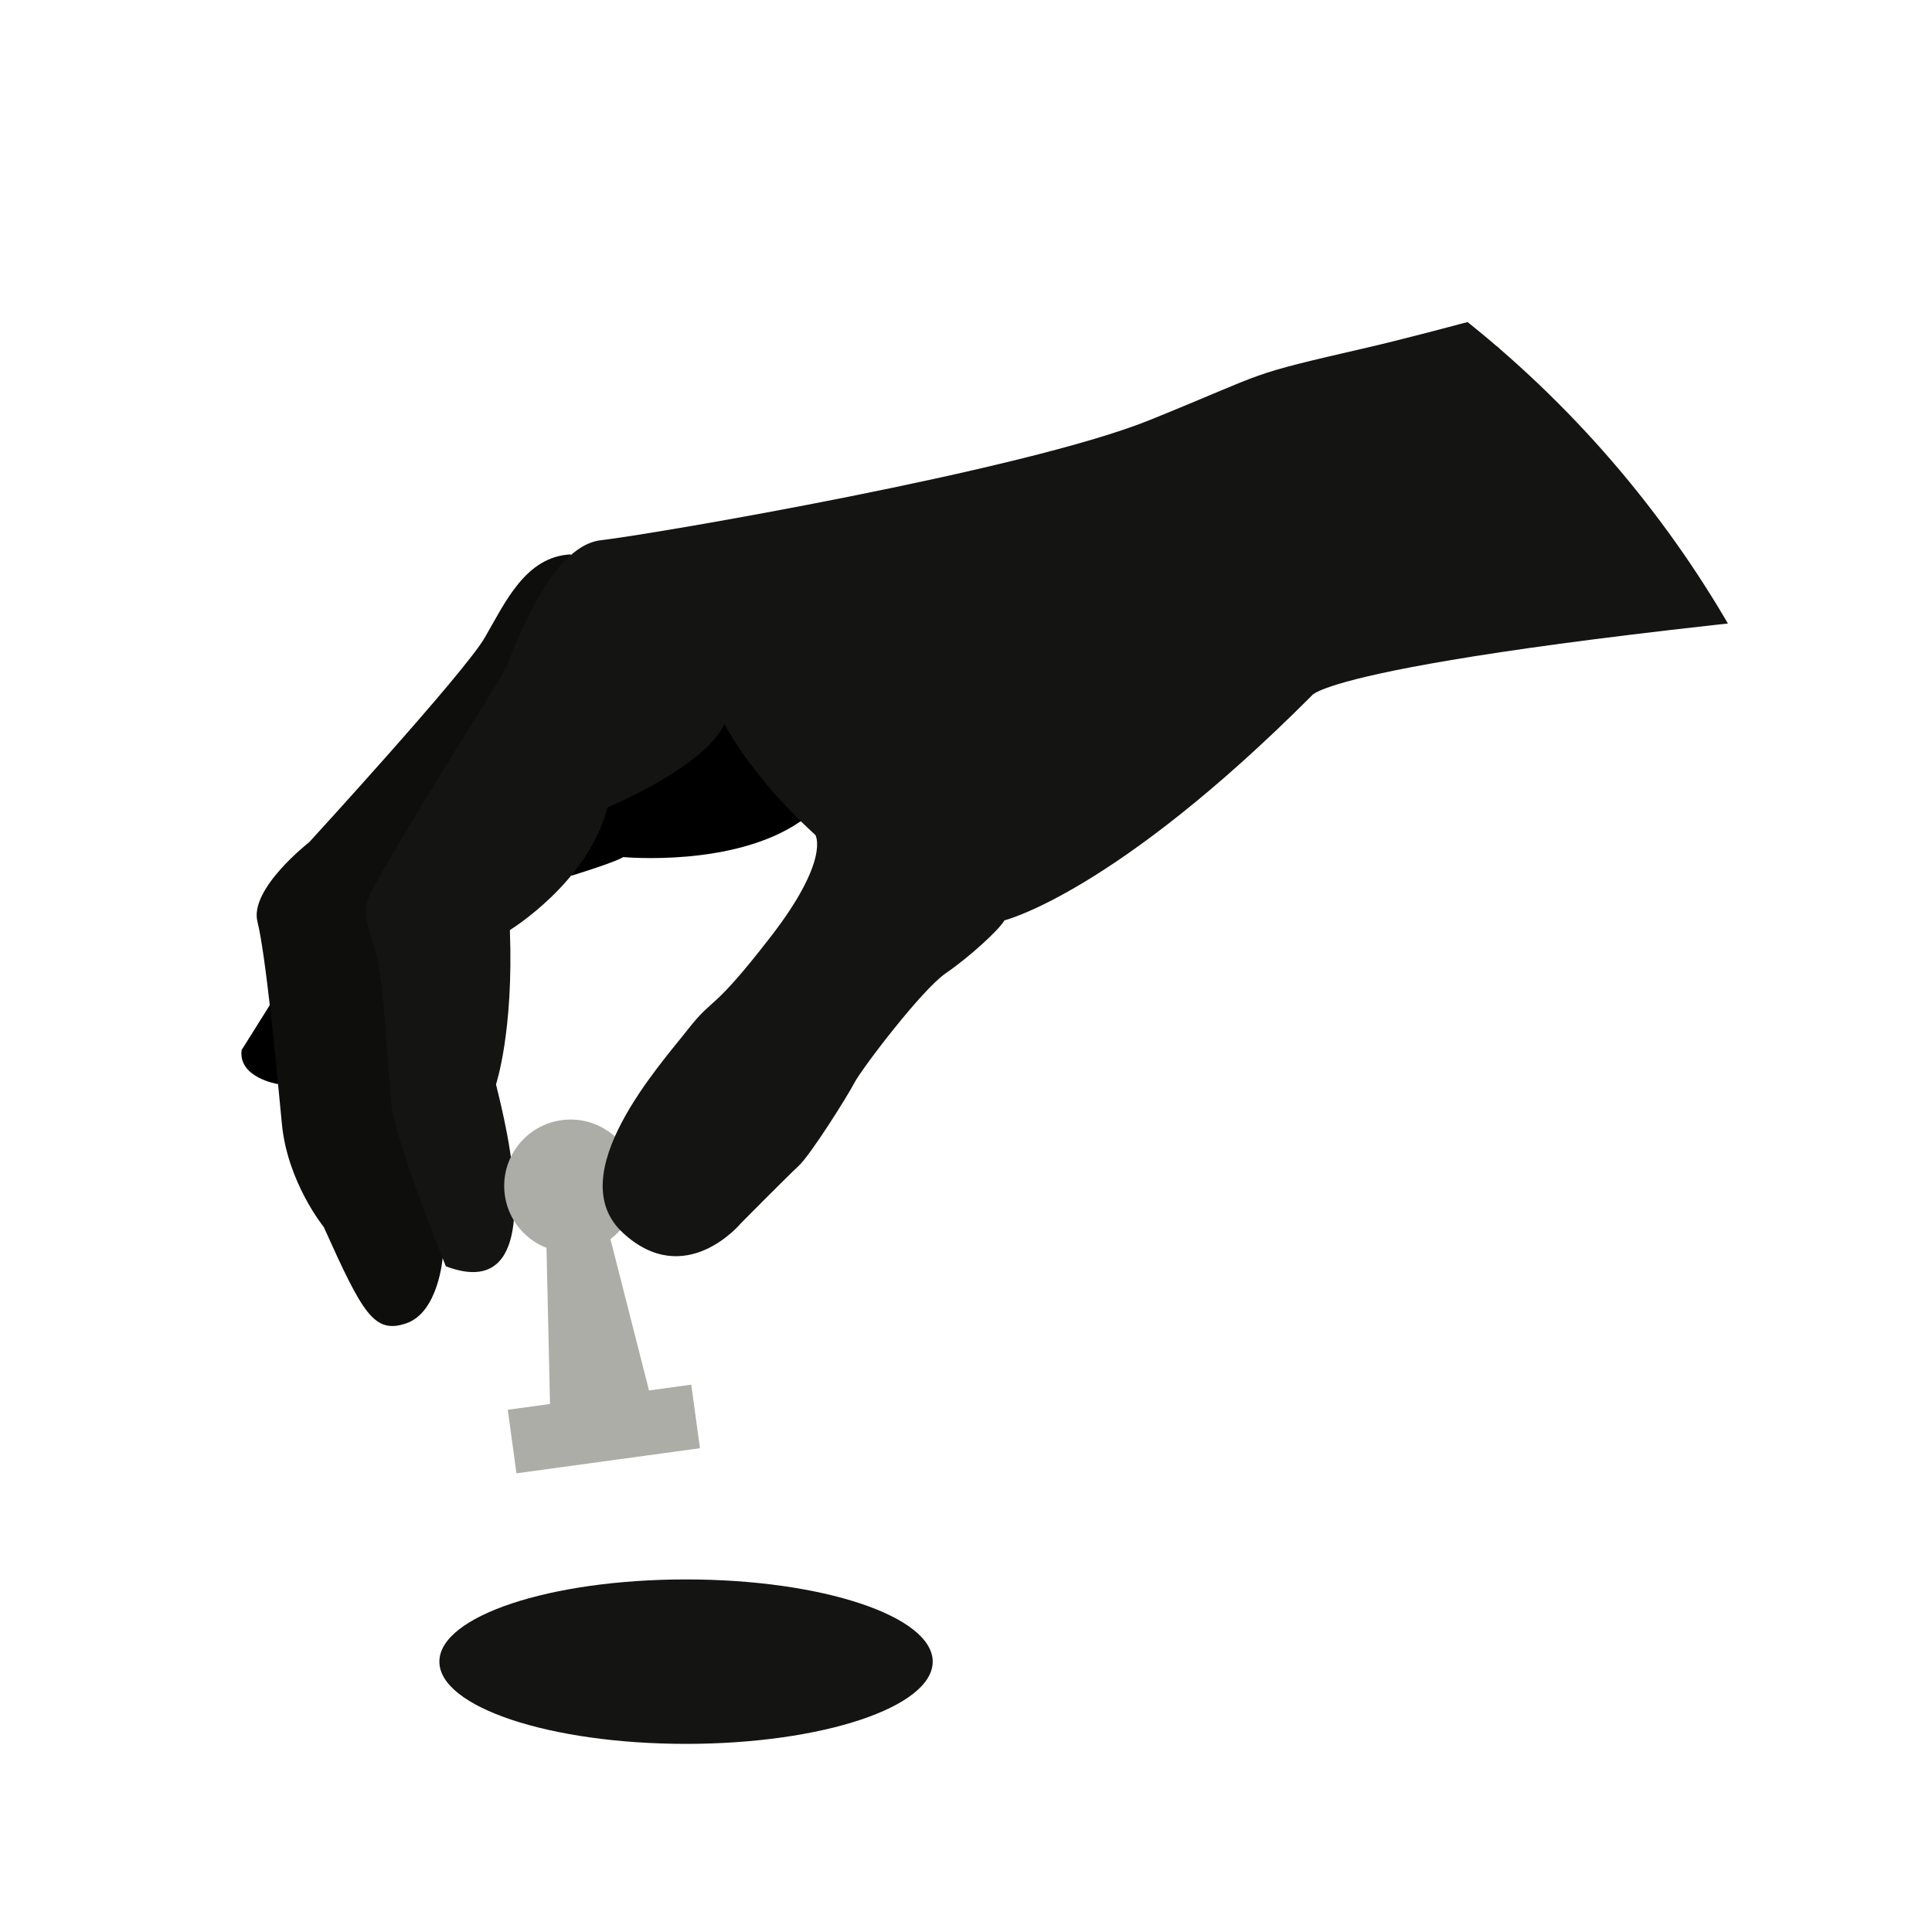
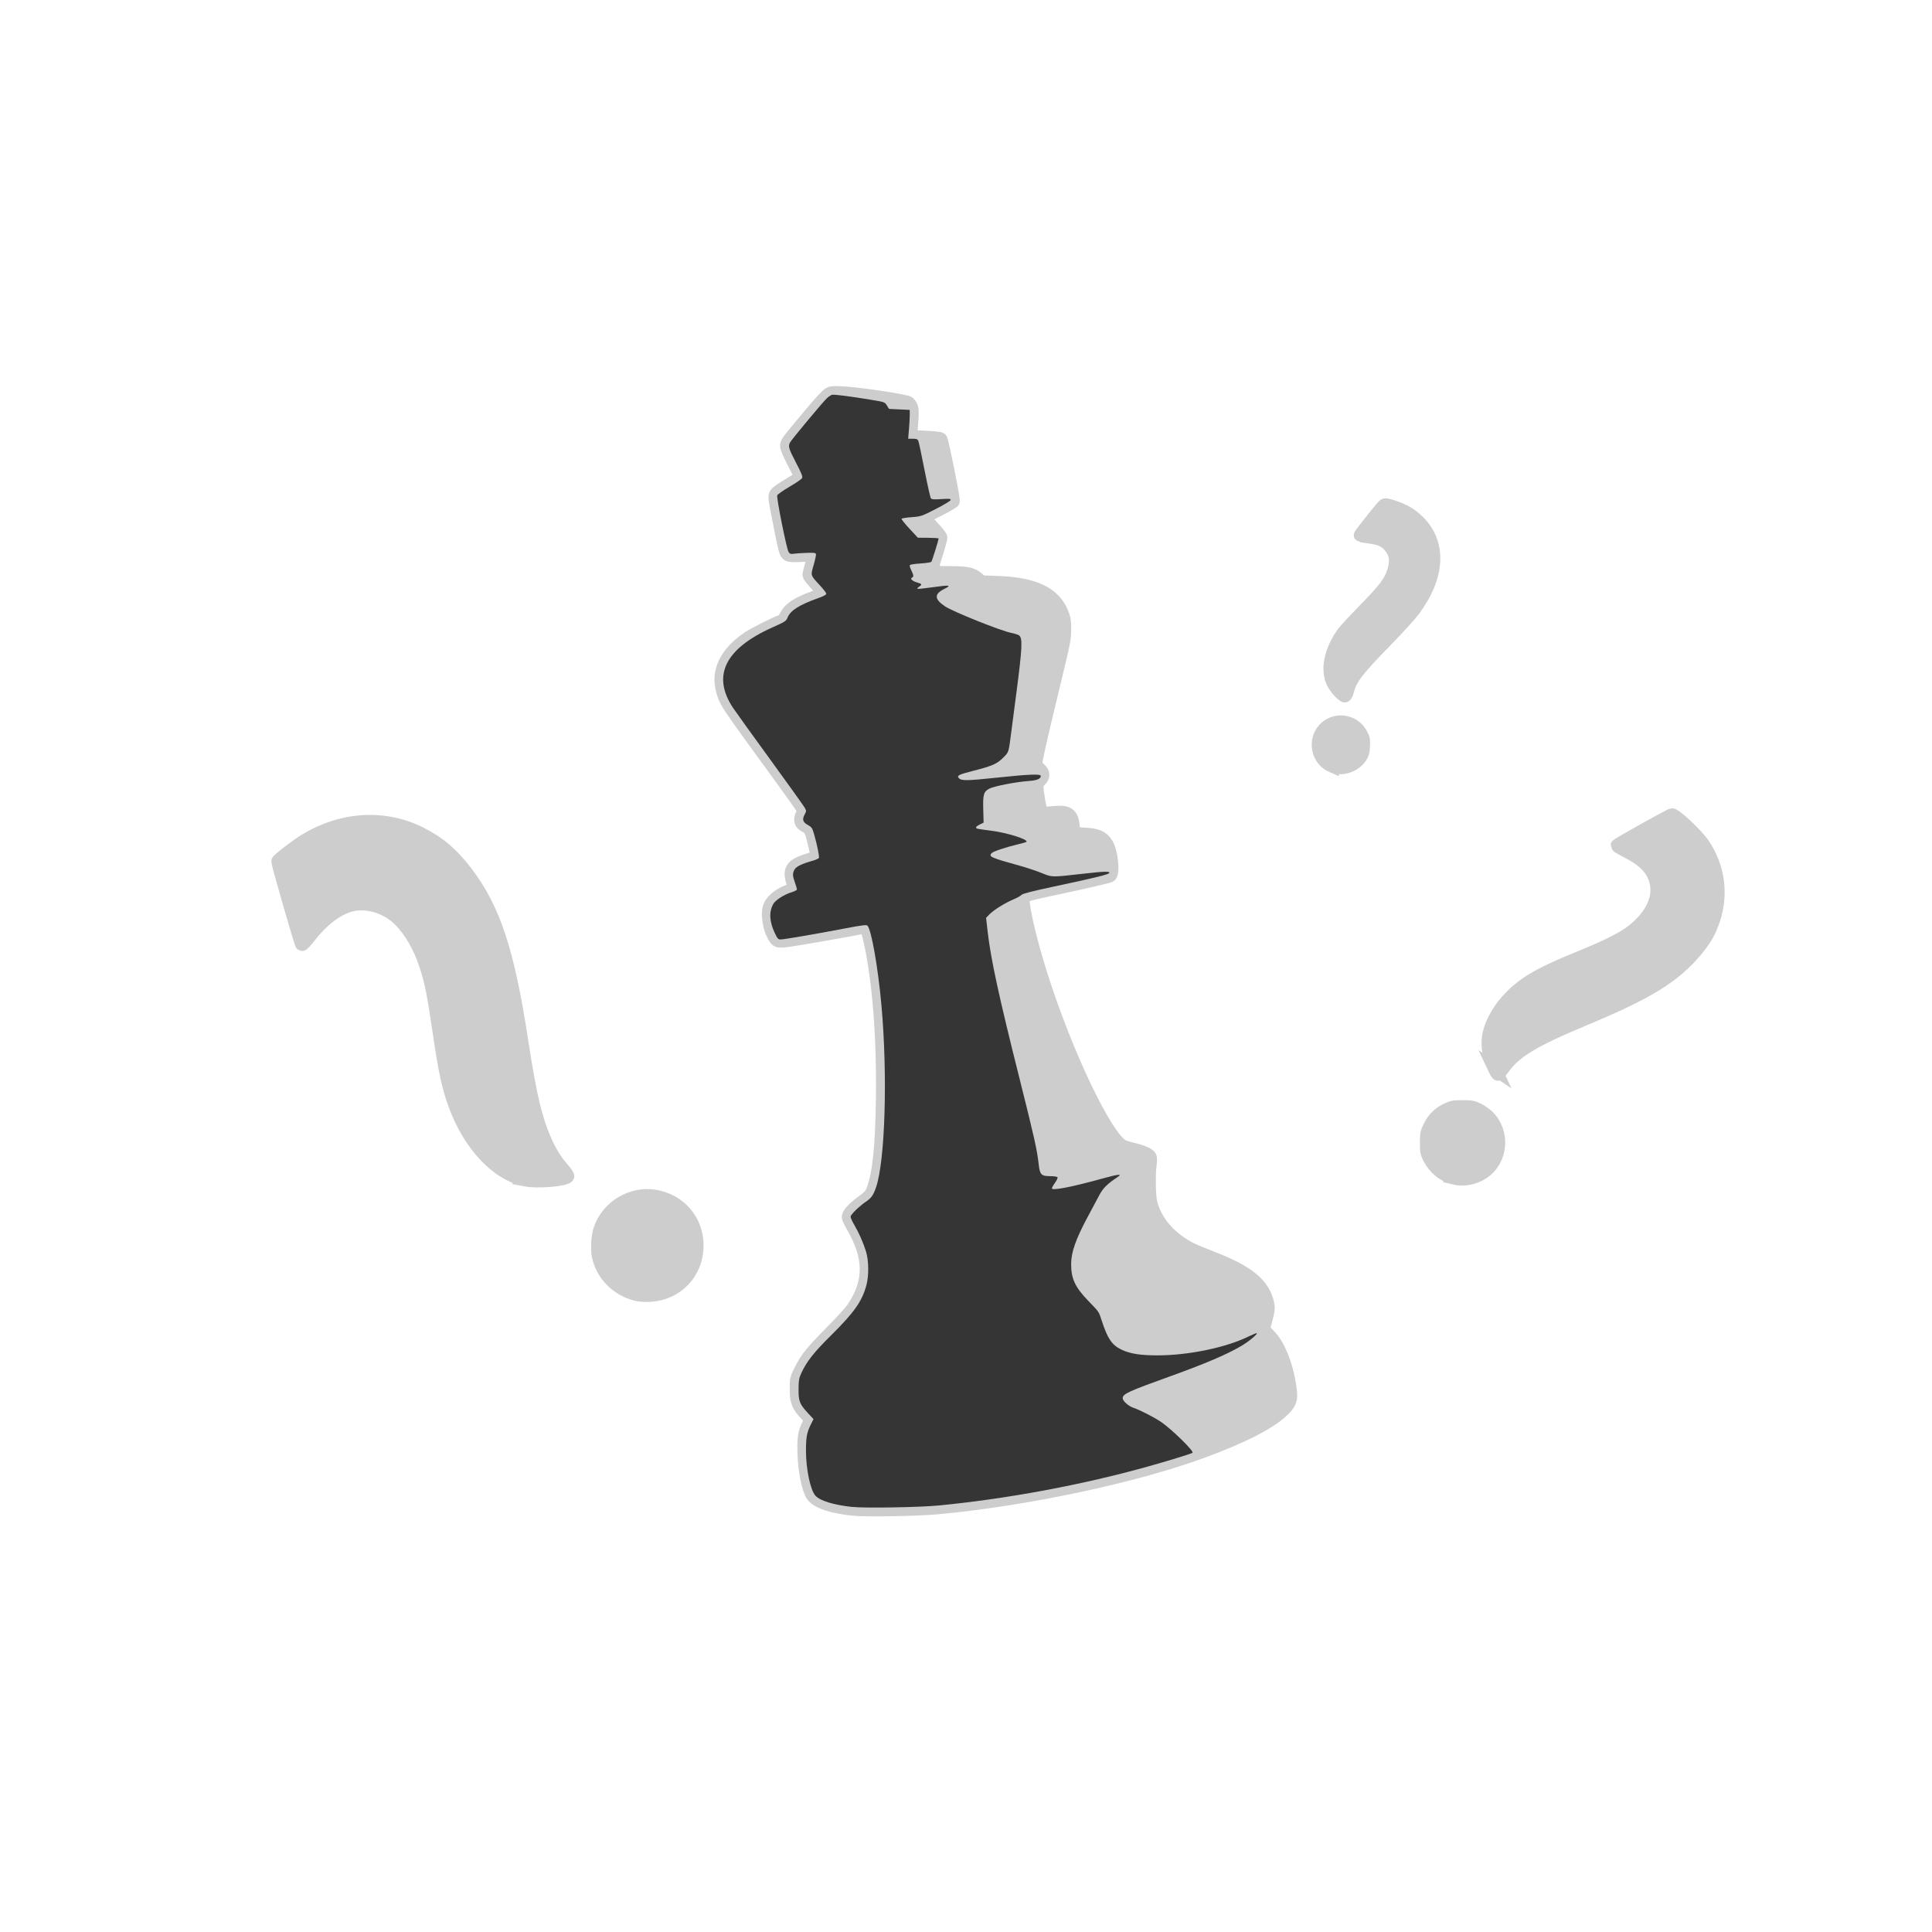
- <svg xmlns="http://www.w3.org/2000/svg" id="svg8" version="1.1" viewBox="0 0 285.75 285.75" height="1080" width="1080">
-   <defs id="defs2">
-     <pattern y="0" x="0" height="6" width="6" patternUnits="userSpaceOnUse" id="EMFhbasepattern" />
-     <clipPath clipPathUnits="userSpaceOnUse" id="clipPath1042">
-       <circle style="opacity:1;fill:#a51d2d;fill-opacity:1;fill-rule:evenodd;stroke:none;stroke-width:1;stroke-miterlimit:4;stroke-dasharray:none;stroke-opacity:1" id="circle1044" cx="162.978" cy="101.748" r="160.262" transform="rotate(14.11151)" />
-     </clipPath>
-   </defs>
-   <ellipse style="opacity:1;fill:#141413;fill-opacity:1;fill-rule:evenodd;stroke:none;stroke-width:1;stroke-miterlimit:4;stroke-dasharray:none;stroke-opacity:1" id="path1038" cx="101.468" cy="245.764" rx="36.482" ry="12.161" />
-   <g id="g1034" transform="rotate(-14.11151,264.3203,221.1223)" clip-path="url(#clipPath1042)">
-     <g id="g997">
-       <path id="path880" style="opacity:1;fill:#000000;fill-opacity:1;fill-rule:evenodd;stroke:none;stroke-width:1;stroke-miterlimit:4;stroke-dasharray:none;stroke-opacity:1;stop-opacity:1" d="m 143.457,64.88 -27.462,7.283 -3.736,16.284 c 0,0 6.662,-0.331 8.127,-0.803 0,0 15.45,5.481 26.694,1.276 l 3.259,-0.453 z m -79.083,31.221 -5.693,5.457 c -1.512,3.851 3.969,6.189 3.969,6.189 l 5.664,-5.827 z" />
-       <path id="path882" d="m 80.014,138.646 c 0,0 -2.572,7.651 -7.584,8.052 -5.011,0.401 -5.88,-2.973 -8.352,-16.805 0,0 -3.602,-7.712 -2.279,-16.311 1.323,-8.599 3.78,-24.852 3.78,-29.86 0,-5.008 10.3,-9.544 10.3,-9.544 0,0 28.254,-18.615 32.506,-22.962 4.252,-4.347 8.788,-10.205 15.403,-8.882" style="opacity:1;fill:#0e0e0d;fill-opacity:1;fill-rule:evenodd;stroke:none;stroke-width:1;stroke-miterlimit:4;stroke-dasharray:none;stroke-opacity:1;stop-opacity:1" />
-       <g id="g990">
-         <path style="opacity:1;fill:#141413;fill-opacity:1;fill-rule:evenodd;stroke:none;stroke-width:1;stroke-miterlimit:4;stroke-dasharray:none;stroke-opacity:1;stop-opacity:1" d="m 340.557,38.648 c -7.56,0.85 -75.973,3.118 -95.061,2.74 -19.088,-0.378 -14.174,-0.189 -33.829,2.551 -19.655,2.74 -75.217,-1.512 -83.06,-2.551 -7.843,-1.039 -16.914,13.418 -18.615,15.308 -1.701,1.89 -27.138,25.89 -28.14,28.429 -1.002,2.539 -0.334,5.145 -0.401,8.486 -0.067,3.341 -2.453,16.474 -3.209,20.821 -0.756,4.347 1.039,19.182 1.937,25.513 11.032,0.911 13.138,-20.308 13.749,-24.285 -0.751,-0.751 -2.998,-14.336 7.56,-21.639 -0.166,-0.346 8.02,-14.54 18.426,-14.08 -1.016,-3.219 12.426,-12.591 19.938,-7.938 l 0.667,-13.262 z" id="path878" />
-         <path id="path916" d="m 80.178,139.946 c 13.895,9.674 13.727,-18.506 13.749,-24.285 0,0 4.441,-6.898 7.56,-21.639 0,0 13.04,-4.063 18.426,-14.08 0,0 15.686,-2.268 19.938,-7.938 l 7.485,-5.935 -6.818,-7.327 c 0,0 -20.188,3.736 -31.172,16.8 -2.478,2.948 -20.002,21.329 -19.385,37.591 0.546,14.373 -9.783,26.813 -9.783,26.813 z" style="opacity:1;fill:#141413;fill-opacity:1;fill-rule:evenodd;stroke:none;stroke-width:1;stroke-miterlimit:4;stroke-dasharray:none;stroke-opacity:1;stop-opacity:1" />
-       </g>
-     </g>
-     <g style="fill:#adada7;fill-opacity:1" transform="rotate(6.319616,261.1298,615.3178)" id="g978">
-       <circle style="opacity:1;fill:#adada7;fill-opacity:1;fill-rule:evenodd;stroke:none;stroke-width:1;stroke-miterlimit:4;stroke-dasharray:none;stroke-opacity:1" id="path968" cx="48.844" cy="153.48" r="9.822" />
-       <path id="rect970" style="opacity:1;fill:#adada7;fill-opacity:1;fill-rule:evenodd;stroke:none;stroke-width:1;stroke-miterlimit:4;stroke-dasharray:none;stroke-opacity:1" d="m 44.5,158.29 h 8.686 l 3.475,30.469 H 41.026 Z" />
-       <rect style="opacity:1;fill:#adada7;fill-opacity:1;fill-rule:evenodd;stroke:none;stroke-width:1;stroke-miterlimit:4;stroke-dasharray:none;stroke-opacity:1" id="rect973" width="27.395" height="9.488" x="35.146" y="185.017" />
-     </g>
-     <path style="display:inline;opacity:1;fill:#141413;fill-opacity:1;fill-rule:evenodd;stroke:none;stroke-width:1;stroke-miterlimit:4;stroke-dasharray:none;stroke-opacity:1;stop-opacity:1" d="m 139.114,69.49 c 0,0 1.069,8.954 9.622,21.916 0,0 1.321,4.033 -10.113,13.01 -11.434,8.977 -10.111,6.331 -15.214,10.3 -5.103,3.969 -23.517,16.246 -16.635,26.803 6.882,10.557 17.306,2.873 17.306,2.873 0,0 8.285,-5.011 10.357,-6.147 2.071,-1.136 9.488,-8.219 10.958,-9.889 1.47,-1.67 12.977,-10.9 17.041,-12.412 4.063,-1.512 9.213,-4.299 10.347,-5.481 0,0 16.773,0.095 52.208,-21.167 0,0 4.441,-5.197 109.33,11.812 L 340.557,38.648 128.022,58.799 Z" id="path876" />
-   </g>
+ <svg xmlns="http://www.w3.org/2000/svg" width="1080" height="1080" viewBox="0 0 285.75 285.75" version="1.1" id="svg8">
+   <defs id="defs2" />
+   <g id="layer1" />
+   <path style="opacity:1;fill:#cdcdcd;stroke:#cdcdcd;stroke-width:2;stroke-opacity:1;stop-opacity:1" d="m 126.252,223.186 c -3.258,-0.335 -5.41,-1.064 -6.08,-2.061 -0.598,-0.89 -1.14,-3.58 -1.218,-6.052 -0.076,-2.394 0.035,-3.14 0.652,-4.379 l 0.373,-0.748 -0.743,-0.791 c -1.18,-1.256 -1.437,-1.92 -1.437,-3.697 6e-4,-1.46 0.016,-1.527 0.636,-2.768 0.899,-1.798 1.634,-2.711 4.578,-5.685 1.426,-1.44 2.863,-3.023 3.194,-3.516 2.614,-3.9 2.603,-7.487 -0.04,-12.074 -0.365,-0.634 -0.664,-1.267 -0.664,-1.407 0,-0.426 0.722,-1.234 1.848,-2.07 1.38,-1.024 1.531,-1.203 1.89,-2.247 0.82,-2.383 1.199,-6.146 1.305,-12.957 0.138,-8.843 -0.478,-17.156 -1.699,-22.956 -0.471,-2.235 -0.699,-2.82 -1.059,-2.709 -0.781,0.241 -11.13,2.046 -11.902,2.075 -0.876,0.033 -0.922,0.016 -1.244,-0.455 -0.87,-1.273 -1.231,-3.679 -0.715,-4.766 0.36,-0.759 1.428,-1.62 2.488,-2.006 0.514,-0.187 0.983,-0.382 1.042,-0.432 0.059,-0.05 -0.028,-0.525 -0.192,-1.054 -0.558,-1.792 -0.105,-2.46 2.147,-3.174 l 1.473,-0.467 -0.098,-0.579 c -0.054,-0.318 -0.259,-1.234 -0.456,-2.034 -0.367,-1.491 -0.473,-1.655 -1.393,-2.159 -0.537,-0.294 -0.622,-0.877 -0.237,-1.623 0.206,-0.398 0.205,-0.487 -0.009,-0.901 -0.131,-0.253 -1.964,-2.828 -4.075,-5.723 -6.902,-9.467 -7.164,-9.854 -7.586,-11.191 -0.436,-1.379 -0.476,-2.434 -0.138,-3.583 0.504,-1.712 1.765,-3.251 3.788,-4.621 0.88,-0.596 4.11,-2.217 4.915,-2.467 0.202,-0.063 0.489,-0.4 0.709,-0.833 0.556,-1.097 1.774,-1.872 4.375,-2.783 0.679,-0.238 1.234,-0.466 1.234,-0.507 -3e-4,-0.041 -0.505,-0.639 -1.122,-1.329 -0.617,-0.69 -1.121,-1.327 -1.121,-1.415 0,-0.088 0.178,-0.788 0.395,-1.554 0.217,-0.766 0.369,-1.411 0.337,-1.433 -0.032,-0.022 -0.833,0.003 -1.779,0.055 -1.292,0.071 -1.801,0.046 -2.044,-0.101 -0.367,-0.222 -0.446,-0.525 -1.404,-5.407 -0.584,-2.978 -0.609,-3.204 -0.385,-3.546 0.131,-0.2 0.94,-0.775 1.798,-1.276 0.858,-0.501 1.638,-1.006 1.733,-1.121 0.138,-0.166 -0.046,-0.626 -0.884,-2.215 -0.635,-1.203 -1.058,-2.186 -1.058,-2.457 0,-0.529 -0.08,-0.421 3.267,-4.434 1.767,-2.118 2.755,-3.184 3.082,-3.32 0.386,-0.161 0.876,-0.17 2.489,-0.047 2.855,0.219 8.833,1.15 9.14,1.423 0.543,0.485 0.618,0.993 0.441,2.989 -0.093,1.042 -0.139,1.925 -0.103,1.961 0.036,0.036 1.013,0.103 2.171,0.149 1.361,0.054 2.159,0.147 2.255,0.263 0.204,0.246 1.94,8.891 1.839,9.156 -0.045,0.117 -1.015,0.68 -2.157,1.252 -1.141,0.572 -2.075,1.116 -2.075,1.21 0,0.094 0.539,0.731 1.197,1.417 0.658,0.686 1.196,1.366 1.195,1.512 -8.9e-4,0.146 -0.241,1.04 -0.534,1.986 -0.293,0.946 -0.563,1.822 -0.601,1.945 -0.038,0.123 0.051,0.46 0.197,0.748 l 0.266,0.524 2.169,0.011 c 2.453,0.012 3.16,0.169 4.003,0.889 l 0.56,0.478 2.394,0.088 c 5.407,0.199 8.272,1.561 9.481,4.509 0.304,0.742 0.374,1.167 0.379,2.328 0.005,1.196 -0.107,1.895 -0.712,4.414 -0.395,1.646 -1.353,5.638 -2.128,8.871 -0.775,3.233 -1.41,6.116 -1.41,6.406 0,0.409 0.118,0.638 0.524,1.021 0.653,0.616 0.674,1.081 0.075,1.655 -0.357,0.342 -0.448,0.554 -0.443,1.038 0.007,0.825 0.513,3.655 0.684,3.826 0.084,0.084 0.665,0.082 1.482,-0.004 2.486,-0.261 3.029,0.094 3.204,2.097 l 0.085,0.973 1.571,0.085 c 1.921,0.104 2.647,0.418 3.285,1.425 0.712,1.123 1.049,4.382 0.483,4.683 -0.291,0.155 -4.258,1.064 -9.214,2.112 -1.933,0.409 -3.484,0.81 -3.56,0.922 -0.4,0.591 0.771,5.91 2.532,11.494 3.705,11.751 9.64,24.207 12.154,25.507 0.228,0.118 0.911,0.327 1.519,0.464 1.286,0.29 2.332,0.745 2.511,1.091 0.069,0.134 0.072,0.613 0.006,1.066 -0.215,1.475 -0.162,4.739 0.093,5.739 0.729,2.86 2.861,5.302 6.014,6.889 0.433,0.218 1.847,0.804 3.142,1.302 5.244,2.018 7.525,3.902 8.127,6.71 0.136,0.634 0.111,0.936 -0.166,1.986 -0.179,0.681 -0.36,1.386 -0.401,1.566 -0.058,0.251 0.117,0.516 0.747,1.13 1.528,1.492 2.786,4.77 3.181,8.287 0.14,1.247 -0.068,1.775 -1.092,2.777 -1.869,1.828 -5.818,3.86 -11.781,6.063 -10.055,3.715 -26.133,7.134 -39.274,8.353 -2.907,0.27 -10.597,0.404 -12.418,0.216 z M 94.052,191.396 c -2.785,-0.708 -4.934,-2.894 -5.517,-5.613 -0.231,-1.077 -0.098,-3.028 0.278,-4.071 1.165,-3.233 4.603,-5.287 7.974,-4.764 3.694,0.573 6.274,3.561 6.274,7.265 0,4.014 -2.951,7.129 -6.951,7.338 -0.762,0.04 -1.517,-0.017 -2.059,-0.155 z m -16.275,-16.903 c -4.228,-0.798 -8.351,-5.198 -10.522,-11.226 -0.935,-2.597 -1.421,-4.87 -2.27,-10.623 -0.875,-5.933 -1.161,-7.361 -1.977,-9.875 -0.887,-2.732 -2.295,-5.171 -3.897,-6.749 -2.02,-1.99 -5.063,-2.848 -7.482,-2.109 -1.969,0.602 -4.14,2.306 -5.956,4.678 -0.473,0.617 -0.931,1.098 -1.019,1.069 -0.125,-0.042 -3.52,-11.828 -3.53,-12.257 -0.004,-0.185 2.71,-2.278 3.92,-3.022 5.5,-3.384 11.79,-3.774 17.168,-1.062 2.75,1.386 4.69,3.052 6.794,5.836 3.994,5.284 6.063,11.517 8.02,24.165 0.788,5.088 1.248,7.632 1.807,9.995 0.979,4.135 2.457,7.419 4.25,9.444 0.603,0.681 0.93,1.165 0.845,1.25 -0.498,0.498 -4.439,0.81 -6.152,0.487 z m 137.255,-0.284 c -1.537,-0.388 -2.838,-1.45 -3.601,-2.938 -0.375,-0.732 -0.422,-0.98 -0.422,-2.247 0,-1.306 0.041,-1.507 0.488,-2.415 0.568,-1.153 1.379,-1.944 2.561,-2.499 0.724,-0.339 1.039,-0.394 2.262,-0.394 1.252,0 1.523,0.05 2.269,0.416 0.466,0.229 1.133,0.7 1.482,1.047 2.335,2.322 1.998,6.341 -0.685,8.188 -1.27,0.874 -2.947,1.198 -4.355,0.843 z m 6.074,-16.067 c -0.856,-1.817 -1.135,-3.327 -0.902,-4.89 0.216,-1.448 1.212,-3.439 2.444,-4.882 2.319,-2.718 4.658,-4.144 11.028,-6.726 4.021,-1.63 6.482,-2.873 7.861,-3.972 2.647,-2.11 3.914,-4.618 3.49,-6.912 -0.372,-2.01 -1.587,-3.393 -4.155,-4.728 -0.913,-0.474 -1.66,-0.909 -1.66,-0.965 2e-5,-0.131 7.842,-4.516 8.076,-4.516 0.525,0 3.66,2.961 4.594,4.339 2.247,3.316 2.799,7.342 1.529,11.139 -0.604,1.805 -1.257,2.936 -2.66,4.603 -3.2,3.803 -7.069,6.181 -16.357,10.05 -7.611,3.17 -10.365,4.832 -12.091,7.292 -0.339,0.483 -0.672,0.878 -0.74,0.878 -0.068,0 -0.274,-0.32 -0.458,-0.711 z m -24.085,-44.861 c -2.283,-0.989 -2.73,-4.135 -0.811,-5.717 1.577,-1.3 3.97,-0.864 5.008,0.912 0.411,0.704 0.45,0.882 0.408,1.854 -0.04,0.91 -0.115,1.173 -0.496,1.714 -0.885,1.259 -2.757,1.822 -4.109,1.236 z m 1.077,-11.043 c -0.883,-0.957 -1.259,-1.792 -1.344,-2.976 -0.12,-1.671 0.589,-3.759 1.889,-5.567 0.296,-0.411 1.761,-1.996 3.256,-3.521 2.911,-2.97 3.781,-4.126 4.251,-5.647 0.511,-1.655 0.333,-2.752 -0.625,-3.839 -0.685,-0.778 -1.404,-1.088 -3.022,-1.303 -0.67,-0.089 -1.243,-0.185 -1.274,-0.213 -0.064,-0.059 3.157,-4.12 3.482,-4.39 0.169,-0.14 0.463,-0.095 1.387,0.215 1.634,0.548 2.667,1.171 3.739,2.256 3.183,3.221 2.881,8.086 -0.806,13.002 -0.556,0.741 -2.467,2.833 -4.248,4.651 -4.05,4.134 -5.07,5.481 -5.529,7.3 -0.096,0.38 -0.259,0.692 -0.362,0.692 -0.103,0 -0.461,-0.296 -0.794,-0.658 z" id="path27" />
+   <path style="opacity:1;fill:#353535;stroke:none;stroke-width:1;stroke-opacity:1;stop-opacity:1" d="m 126.027,222.883 c -2.783,-0.313 -4.728,-0.91 -5.418,-1.662 -0.749,-0.816 -1.404,-3.927 -1.403,-6.669 3e-4,-1.989 0.133,-2.701 0.726,-3.884 l 0.388,-0.775 -0.822,-0.888 c -1.23,-1.329 -1.401,-1.764 -1.389,-3.547 0.008,-1.275 0.066,-1.62 0.393,-2.333 0.803,-1.755 1.803,-3.028 4.394,-5.597 3.439,-3.409 4.599,-5.051 5.243,-7.419 0.387,-1.425 0.361,-3.665 -0.059,-5.023 -0.403,-1.303 -1.044,-2.753 -1.749,-3.956 -0.29,-0.495 -0.527,-1.02 -0.527,-1.169 0,-0.306 1.232,-1.517 2.259,-2.219 0.812,-0.556 1.107,-0.97 1.5,-2.111 1.359,-3.945 1.736,-16.638 0.801,-26.998 -0.503,-5.571 -1.48,-11.116 -2.068,-11.733 -0.136,-0.143 -0.85,-0.053 -3.289,0.412 -4.326,0.826 -9.071,1.64 -9.555,1.64 -0.35,0 -0.466,-0.128 -0.85,-0.935 -0.816,-1.717 -0.889,-3.175 -0.217,-4.333 0.332,-0.572 1.579,-1.366 2.703,-1.72 0.432,-0.136 0.785,-0.322 0.785,-0.413 0,-0.091 -0.135,-0.548 -0.299,-1.016 -0.356,-1.014 -0.37,-1.335 -0.082,-1.892 0.239,-0.462 1.069,-0.877 2.61,-1.305 0.52,-0.144 0.978,-0.35 1.019,-0.457 0.084,-0.219 -0.284,-2.019 -0.72,-3.517 -0.264,-0.907 -0.35,-1.033 -0.923,-1.349 -0.741,-0.408 -0.862,-0.817 -0.462,-1.56 0.261,-0.484 0.261,-0.523 0.005,-0.99 -0.146,-0.267 -2.423,-3.449 -5.059,-7.069 -2.636,-3.621 -5.118,-7.068 -5.515,-7.66 -3.199,-4.774 -1.238,-8.796 5.828,-11.952 1.849,-0.826 1.997,-0.923 2.207,-1.445 0.422,-1.05 1.757,-1.894 4.57,-2.886 0.733,-0.259 1.16,-0.49 1.16,-0.629 0,-0.121 -0.412,-0.667 -0.916,-1.215 -1.465,-1.592 -1.416,-1.439 -0.959,-3.026 0.217,-0.754 0.373,-1.479 0.348,-1.612 -0.039,-0.203 -0.248,-0.235 -1.317,-0.202 -0.699,0.022 -1.551,0.077 -1.893,0.124 -0.539,0.073 -0.653,0.037 -0.848,-0.267 -0.287,-0.447 -1.795,-7.968 -1.674,-8.348 0.051,-0.16 0.844,-0.722 1.806,-1.281 0.944,-0.548 1.783,-1.123 1.866,-1.278 0.121,-0.225 -0.058,-0.682 -0.899,-2.297 -1.075,-2.063 -1.177,-2.411 -0.878,-2.98 0.221,-0.42 4.899,-6.036 5.461,-6.556 0.234,-0.217 0.567,-0.437 0.739,-0.489 0.291,-0.087 2.644,0.211 5.822,0.739 1.988,0.33 2.005,0.336 2.322,0.859 l 0.293,0.482 1.536,0.075 1.536,0.075 -0.001,0.748 c -7.5e-4,0.411 -0.054,1.371 -0.118,2.132 l -0.116,1.384 h 0.682 c 0.565,0 0.706,0.057 0.823,0.337 0.078,0.185 0.491,2.121 0.917,4.301 0.427,2.181 0.849,4.058 0.938,4.172 0.127,0.162 0.461,0.188 1.548,0.116 1.138,-0.075 1.386,-0.053 1.386,0.121 0,0.122 -0.927,0.687 -2.181,1.329 -2.13,1.092 -2.214,1.12 -3.593,1.224 -0.777,0.058 -1.448,0.164 -1.492,0.236 -0.044,0.071 0.479,0.731 1.162,1.466 l 1.242,1.336 1.534,0.012 c 0.843,0.007 1.534,0.054 1.534,0.106 0,0.229 -0.95,3.29 -1.067,3.438 -0.072,0.091 -0.778,0.204 -1.571,0.251 -0.792,0.047 -1.505,0.15 -1.583,0.229 -0.09,0.09 -0.029,0.366 0.169,0.753 0.352,0.69 0.392,1.019 0.135,1.105 -0.365,0.122 0.025,0.525 0.687,0.71 0.775,0.217 0.831,0.319 0.35,0.642 -0.185,0.124 -0.302,0.262 -0.26,0.307 0.042,0.044 1.018,-0.052 2.169,-0.214 2.675,-0.376 2.956,-0.337 1.796,0.245 -1.493,0.75 -1.464,1.49 0.1,2.552 1.174,0.797 8.301,3.653 9.864,3.953 0.462,0.089 0.959,0.248 1.104,0.354 0.55,0.402 0.489,1.767 -0.374,8.397 -0.236,1.81 -0.573,4.402 -0.75,5.76 -0.43,3.299 -0.359,3.073 -1.244,3.959 -0.903,0.903 -1.586,1.199 -4.481,1.94 -2.066,0.529 -2.366,0.681 -2.061,1.048 0.349,0.421 1.158,0.413 5.565,-0.052 4.866,-0.514 6.562,-0.581 6.562,-0.26 0,0.439 -0.529,0.657 -1.824,0.752 -1.862,0.136 -5.043,0.752 -5.754,1.115 -0.871,0.444 -0.99,0.846 -0.927,3.124 l 0.053,1.914 -0.561,0.274 c -0.572,0.28 -0.709,0.507 -0.374,0.622 0.103,0.035 1.029,0.171 2.057,0.301 2.374,0.3 5.55,1.307 5.207,1.649 -0.046,0.046 -0.614,0.211 -1.262,0.366 -1.791,0.429 -3.608,1.034 -3.858,1.284 -0.526,0.526 -0.151,0.697 4.102,1.868 0.946,0.26 2.394,0.741 3.217,1.068 1.699,0.675 1.351,0.669 6.321,0.112 3.061,-0.343 3.828,-0.364 3.741,-0.104 -0.074,0.222 -1.944,0.683 -8.117,1.999 -3.286,0.701 -4.704,1.064 -4.863,1.247 -0.123,0.142 -0.662,0.442 -1.197,0.667 -1.259,0.53 -2.935,1.577 -3.557,2.222 l -0.49,0.508 0.227,2.009 c 0.455,4.031 1.669,9.628 4.718,21.758 2.172,8.644 2.602,10.564 2.829,12.638 0.174,1.596 0.371,1.8 1.743,1.8 0.521,0 0.992,0.073 1.047,0.162 0.055,0.089 -0.109,0.454 -0.365,0.81 -0.256,0.356 -0.465,0.73 -0.465,0.831 0,0.376 2.91,-0.188 7.458,-1.446 2.39,-0.661 3.02,-0.724 2.269,-0.229 -1.509,0.996 -2.161,1.636 -2.692,2.64 -0.304,0.575 -1.073,2.013 -1.708,3.195 -1.807,3.361 -2.488,5.305 -2.482,7.075 0.008,2.152 0.586,3.387 2.521,5.391 1.669,1.729 1.547,1.548 2.016,2.978 0.864,2.634 1.49,3.559 2.865,4.232 1.269,0.621 2.814,0.87 5.388,0.868 4.54,-0.004 10.027,-1.135 13.359,-2.751 0.682,-0.331 1.273,-0.57 1.312,-0.53 0.14,0.14 -1.241,1.276 -2.317,1.904 -2.156,1.259 -5.322,2.612 -10.335,4.415 -6.388,2.298 -7.182,2.662 -7.182,3.292 0,0.43 0.871,1.197 1.642,1.446 0.84,0.271 3.068,1.412 4.006,2.051 1.61,1.097 4.98,4.399 4.679,4.585 -0.263,0.163 -3.754,1.234 -6.661,2.045 -9.766,2.722 -20.706,4.757 -30.896,5.746 -2.858,0.277 -11.006,0.411 -12.792,0.21 z" id="path25" />
</svg>
